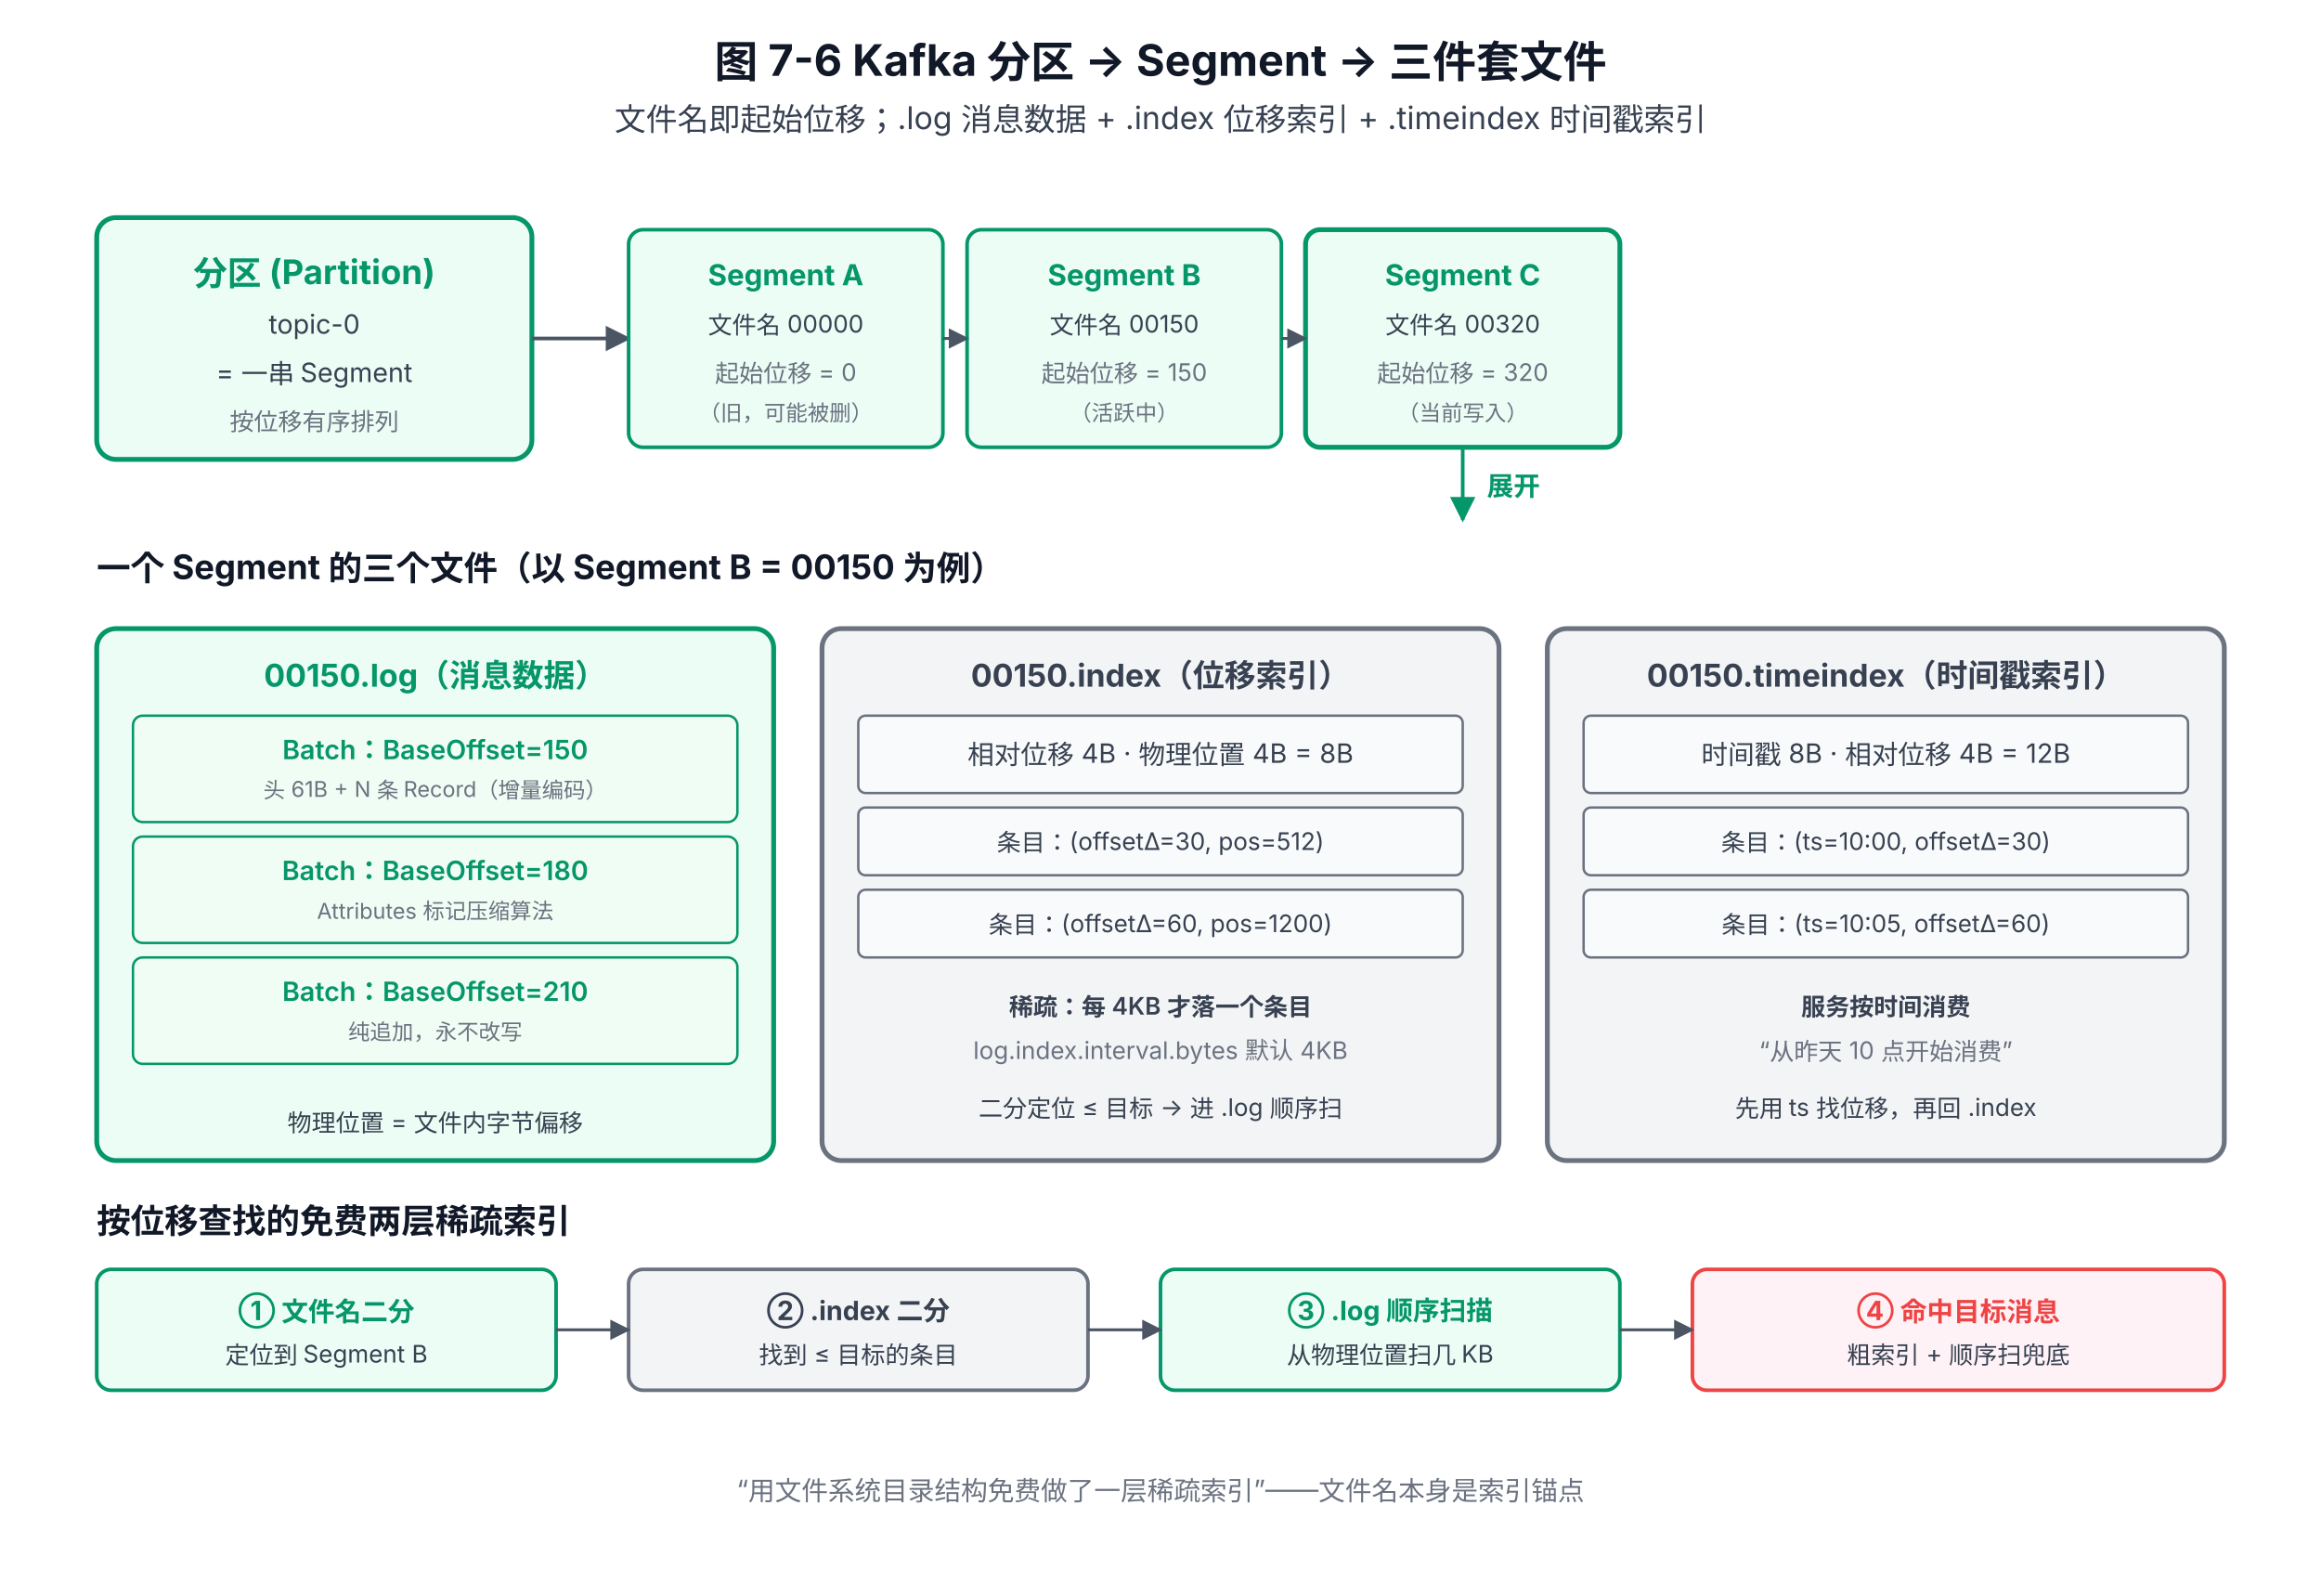
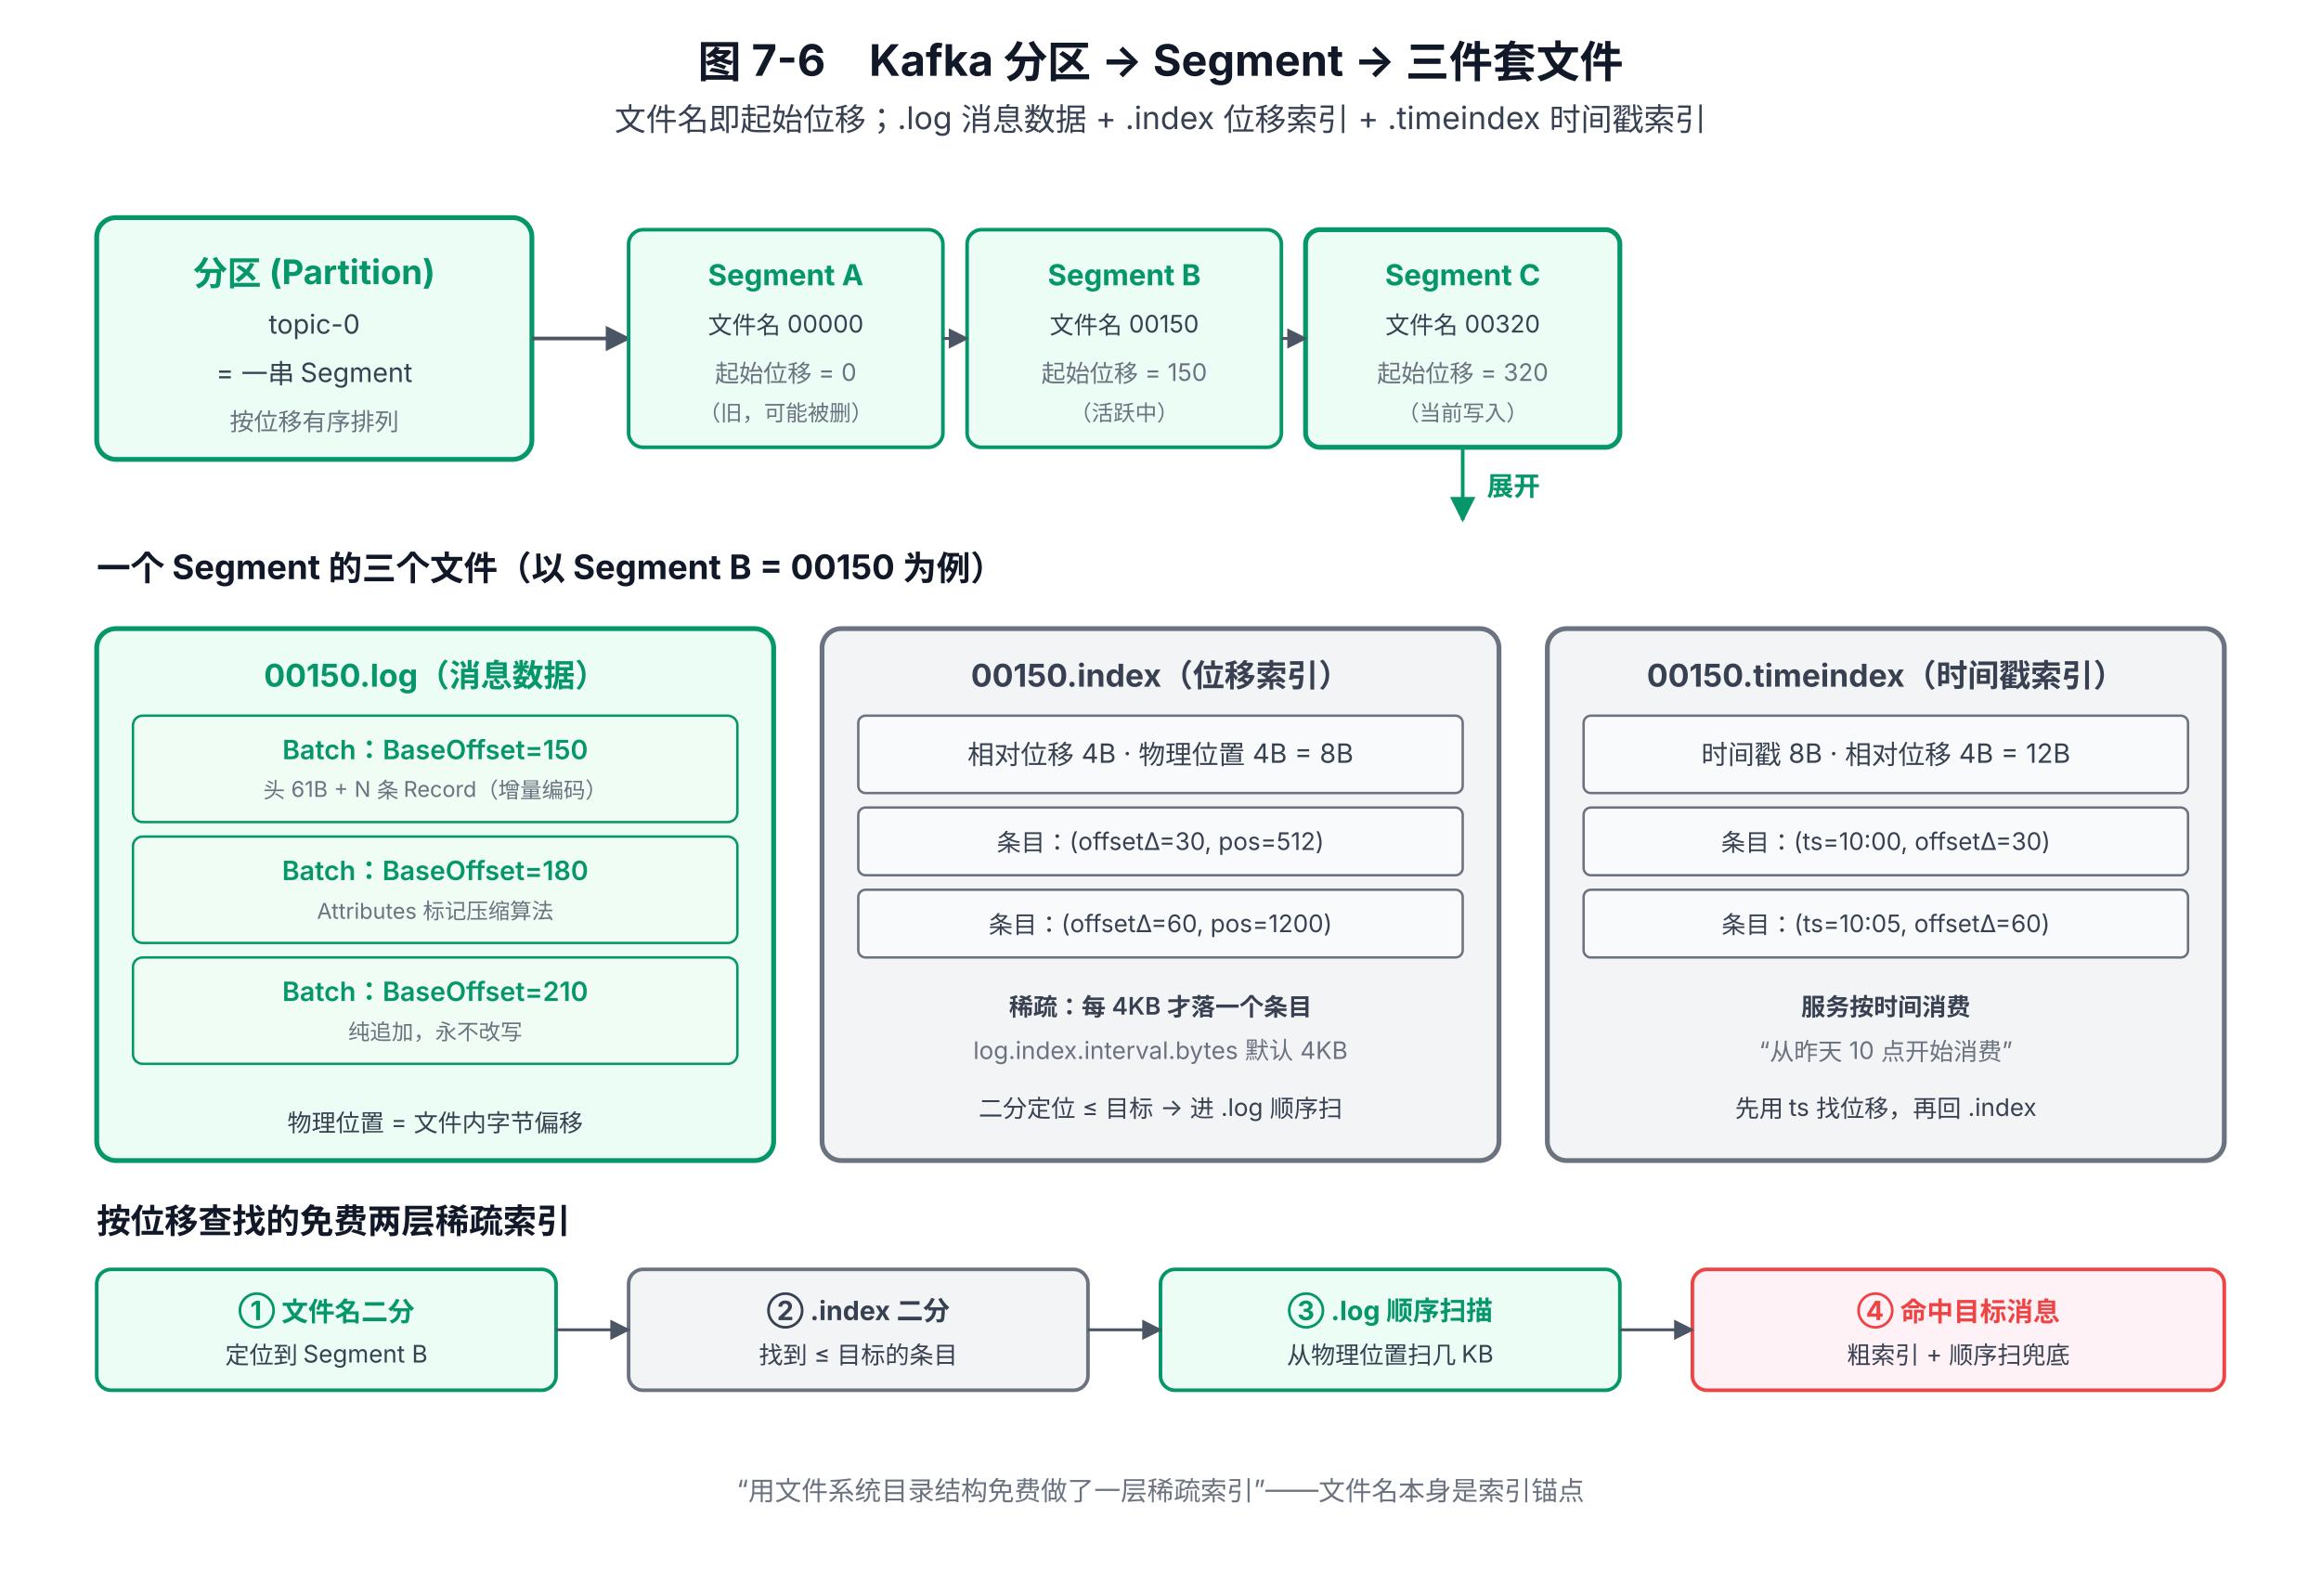
<svg xmlns="http://www.w3.org/2000/svg" viewBox="0 0 960 660" font-family="system-ui, -apple-system, 'PingFang SC', 'Microsoft YaHei', sans-serif">
  <defs>
    <marker id="arrow" viewBox="0 0 10 10" refX="9" refY="5" markerWidth="7" markerHeight="7" orient="auto-start-reverse">
      <path d="M0,0 L10,5 L0,10 z" fill="#4B5563" />
    </marker>
    <marker id="arrowG" viewBox="0 0 10 10" refX="9" refY="5" markerWidth="7" markerHeight="7" orient="auto-start-reverse">
      <path d="M0,0 L10,5 L0,10 z" fill="#059669" />
    </marker>
  </defs>
-   <text x="480" y="32" text-anchor="middle" font-size="18" font-weight="700" fill="#111827">图 7-6 Kafka 分区 → Segment → 三件套文件</text>
+   <text x="480" y="32" text-anchor="middle" font-size="18" font-weight="700" fill="#111827">图 7-6　Kafka 分区 → Segment → 三件套文件</text>
  <text x="480" y="54" text-anchor="middle" font-size="13" fill="#374151">文件名即起始位移；.log 消息数据 + .index 位移索引 + .timeindex 时间戳索引</text>
  <rect x="40" y="90" width="180" height="100" rx="8" fill="#ECFDF5" stroke="#059669" stroke-width="2" />
  <text x="130" y="118" text-anchor="middle" font-size="14" font-weight="700" fill="#059669">分区 (Partition)</text>
  <text x="130" y="138" text-anchor="middle" font-size="11" fill="#374151">topic-0</text>
  <text x="130" y="158" text-anchor="middle" font-size="11" fill="#374151">= 一串 Segment</text>
  <text x="130" y="178" text-anchor="middle" font-size="10" fill="#6B7280">按位移有序排列</text>
  <line x1="220" y1="140" x2="260" y2="140" stroke="#4B5563" stroke-width="1.5" marker-end="url(#arrow)" />
  <rect x="260" y="95" width="130" height="90" rx="6" fill="#ECFDF5" stroke="#059669" stroke-width="1.5" />
  <text x="325" y="118" text-anchor="middle" font-size="12" font-weight="700" fill="#059669">Segment A</text>
  <text x="325" y="138" text-anchor="middle" font-size="10" fill="#374151">文件名 00000</text>
  <text x="325" y="158" text-anchor="middle" font-size="10" fill="#6B7280">起始位移 = 0</text>
  <text x="325" y="174" text-anchor="middle" font-size="9" fill="#6B7280">（旧，可能被删）</text>
  <rect x="400" y="95" width="130" height="90" rx="6" fill="#ECFDF5" stroke="#059669" stroke-width="1.5" />
  <text x="465" y="118" text-anchor="middle" font-size="12" font-weight="700" fill="#059669">Segment B</text>
  <text x="465" y="138" text-anchor="middle" font-size="10" fill="#374151">文件名 00150</text>
  <text x="465" y="158" text-anchor="middle" font-size="10" fill="#6B7280">起始位移 = 150</text>
  <text x="465" y="174" text-anchor="middle" font-size="9" fill="#6B7280">（活跃中）</text>
  <rect x="540" y="95" width="130" height="90" rx="6" fill="#ECFDF5" stroke="#059669" stroke-width="2" />
  <text x="605" y="118" text-anchor="middle" font-size="12" font-weight="700" fill="#059669">Segment C</text>
  <text x="605" y="138" text-anchor="middle" font-size="10" fill="#374151">文件名 00320</text>
  <text x="605" y="158" text-anchor="middle" font-size="10" fill="#6B7280">起始位移 = 320</text>
  <text x="605" y="174" text-anchor="middle" font-size="9" fill="#6B7280">（当前写入）</text>
  <line x1="390" y1="140" x2="400" y2="140" stroke="#4B5563" stroke-width="1.2" marker-end="url(#arrow)" />
  <line x1="530" y1="140" x2="540" y2="140" stroke="#4B5563" stroke-width="1.2" marker-end="url(#arrow)" />
  <line x1="605" y1="185" x2="605" y2="215" stroke="#059669" stroke-width="1.5" marker-end="url(#arrowG)" />
  <text x="615" y="205" font-size="11" font-weight="700" fill="#059669">展开</text>
  <text x="40" y="240" font-size="14" font-weight="700" fill="#111827">一个 Segment 的三个文件（以 Segment B = 00150 为例）</text>
  <rect x="40" y="260" width="280" height="220" rx="8" fill="#ECFDF5" stroke="#059669" stroke-width="2" />
  <text x="180" y="284" text-anchor="middle" font-size="13" font-weight="700" fill="#059669">00150.log（消息数据）</text>
  <rect x="55" y="296" width="250" height="44" rx="4" fill="#F0FDF4" stroke="#059669" stroke-width="1" />
  <text x="180" y="314" text-anchor="middle" font-size="11" font-weight="600" fill="#059669">Batch：BaseOffset=150</text>
  <text x="180" y="330" text-anchor="middle" font-size="9" fill="#6B7280">头 61B + N 条 Record（增量编码）</text>
  <rect x="55" y="346" width="250" height="44" rx="4" fill="#F0FDF4" stroke="#059669" stroke-width="1" />
  <text x="180" y="364" text-anchor="middle" font-size="11" font-weight="600" fill="#059669">Batch：BaseOffset=180</text>
  <text x="180" y="380" text-anchor="middle" font-size="9" fill="#6B7280">Attributes 标记压缩算法</text>
  <rect x="55" y="396" width="250" height="44" rx="4" fill="#F0FDF4" stroke="#059669" stroke-width="1" />
  <text x="180" y="414" text-anchor="middle" font-size="11" font-weight="600" fill="#059669">Batch：BaseOffset=210</text>
  <text x="180" y="430" text-anchor="middle" font-size="9" fill="#6B7280">纯追加，永不改写</text>
  <text x="180" y="468" text-anchor="middle" font-size="10" fill="#374151">物理位置 = 文件内字节偏移</text>
  <rect x="340" y="260" width="280" height="220" rx="8" fill="#F3F4F6" stroke="#6B7280" stroke-width="2" />
  <text x="480" y="284" text-anchor="middle" font-size="13" font-weight="700" fill="#374151">00150.index（位移索引）</text>
  <rect x="355" y="296" width="250" height="32" rx="3" fill="#F9FAFB" stroke="#6B7280" stroke-width="1" />
  <text x="480" y="316" text-anchor="middle" font-size="11" fill="#374151">相对位移 4B · 物理位置 4B = 8B</text>
  <rect x="355" y="334" width="250" height="28" rx="3" fill="#F9FAFB" stroke="#6B7280" stroke-width="1" />
  <text x="480" y="352" text-anchor="middle" font-size="10" fill="#374151">条目：(offsetΔ=30, pos=512)</text>
  <rect x="355" y="368" width="250" height="28" rx="3" fill="#F9FAFB" stroke="#6B7280" stroke-width="1" />
  <text x="480" y="386" text-anchor="middle" font-size="10" fill="#374151">条目：(offsetΔ=60, pos=1200)</text>
  <text x="480" y="420" text-anchor="middle" font-size="10" font-weight="600" fill="#374151">稀疏：每 4KB 才落一个条目</text>
  <text x="480" y="438" text-anchor="middle" font-size="10" fill="#6B7280">log.index.interval.bytes 默认 4KB</text>
  <text x="480" y="462" text-anchor="middle" font-size="10" fill="#374151">二分定位 ≤ 目标 → 进 .log 顺序扫</text>
  <rect x="640" y="260" width="280" height="220" rx="8" fill="#F3F4F6" stroke="#6B7280" stroke-width="2" />
  <text x="780" y="284" text-anchor="middle" font-size="13" font-weight="700" fill="#374151">00150.timeindex（时间戳索引）</text>
  <rect x="655" y="296" width="250" height="32" rx="3" fill="#F9FAFB" stroke="#6B7280" stroke-width="1" />
  <text x="780" y="316" text-anchor="middle" font-size="11" fill="#374151">时间戳 8B · 相对位移 4B = 12B</text>
  <rect x="655" y="334" width="250" height="28" rx="3" fill="#F9FAFB" stroke="#6B7280" stroke-width="1" />
  <text x="780" y="352" text-anchor="middle" font-size="10" fill="#374151">条目：(ts=10:00, offsetΔ=30)</text>
  <rect x="655" y="368" width="250" height="28" rx="3" fill="#F9FAFB" stroke="#6B7280" stroke-width="1" />
  <text x="780" y="386" text-anchor="middle" font-size="10" fill="#374151">条目：(ts=10:05, offsetΔ=60)</text>
  <text x="780" y="420" text-anchor="middle" font-size="10" font-weight="600" fill="#374151">服务按时间消费</text>
  <text x="780" y="438" text-anchor="middle" font-size="10" fill="#6B7280">“从昨天 10 点开始消费”</text>
  <text x="780" y="462" text-anchor="middle" font-size="10" fill="#374151">先用 ts 找位移，再回 .index</text>
  <text x="40" y="510" font-size="14" font-weight="700" fill="#111827">按位移查找的免费两层稀疏索引</text>
  <rect x="40" y="525" width="190" height="50" rx="6" fill="#ECFDF5" stroke="#059669" stroke-width="1.5" />
  <text x="135" y="546" text-anchor="middle" font-size="11" font-weight="700" fill="#059669">① 文件名二分</text>
  <text x="135" y="564" text-anchor="middle" font-size="10" fill="#374151">定位到 Segment B</text>
  <rect x="260" y="525" width="190" height="50" rx="6" fill="#F3F4F6" stroke="#6B7280" stroke-width="1.5" />
  <text x="355" y="546" text-anchor="middle" font-size="11" font-weight="700" fill="#374151">② .index 二分</text>
  <text x="355" y="564" text-anchor="middle" font-size="10" fill="#374151">找到 ≤ 目标的条目</text>
  <rect x="480" y="525" width="190" height="50" rx="6" fill="#ECFDF5" stroke="#059669" stroke-width="1.5" />
  <text x="575" y="546" text-anchor="middle" font-size="11" font-weight="700" fill="#059669">③ .log 顺序扫描</text>
  <text x="575" y="564" text-anchor="middle" font-size="10" fill="#374151">从物理位置扫几 KB</text>
  <rect x="700" y="525" width="220" height="50" rx="6" fill="#FEF2F7" stroke="#EF4444" stroke-width="1.5" />
  <text x="810" y="546" text-anchor="middle" font-size="11" font-weight="700" fill="#EF4444">④ 命中目标消息</text>
  <text x="810" y="564" text-anchor="middle" font-size="10" fill="#374151">粗索引 + 顺序扫兜底</text>
  <line x1="230" y1="550" x2="260" y2="550" stroke="#4B5563" stroke-width="1.2" marker-end="url(#arrow)" />
  <line x1="450" y1="550" x2="480" y2="550" stroke="#4B5563" stroke-width="1.2" marker-end="url(#arrow)" />
  <line x1="670" y1="550" x2="700" y2="550" stroke="#4B5563" stroke-width="1.2" marker-end="url(#arrow)" />
  <text x="480" y="620" text-anchor="middle" font-size="11" fill="#6B7280">“用文件系统目录结构免费做了一层稀疏索引”——文件名本身是索引锚点</text>
</svg>
